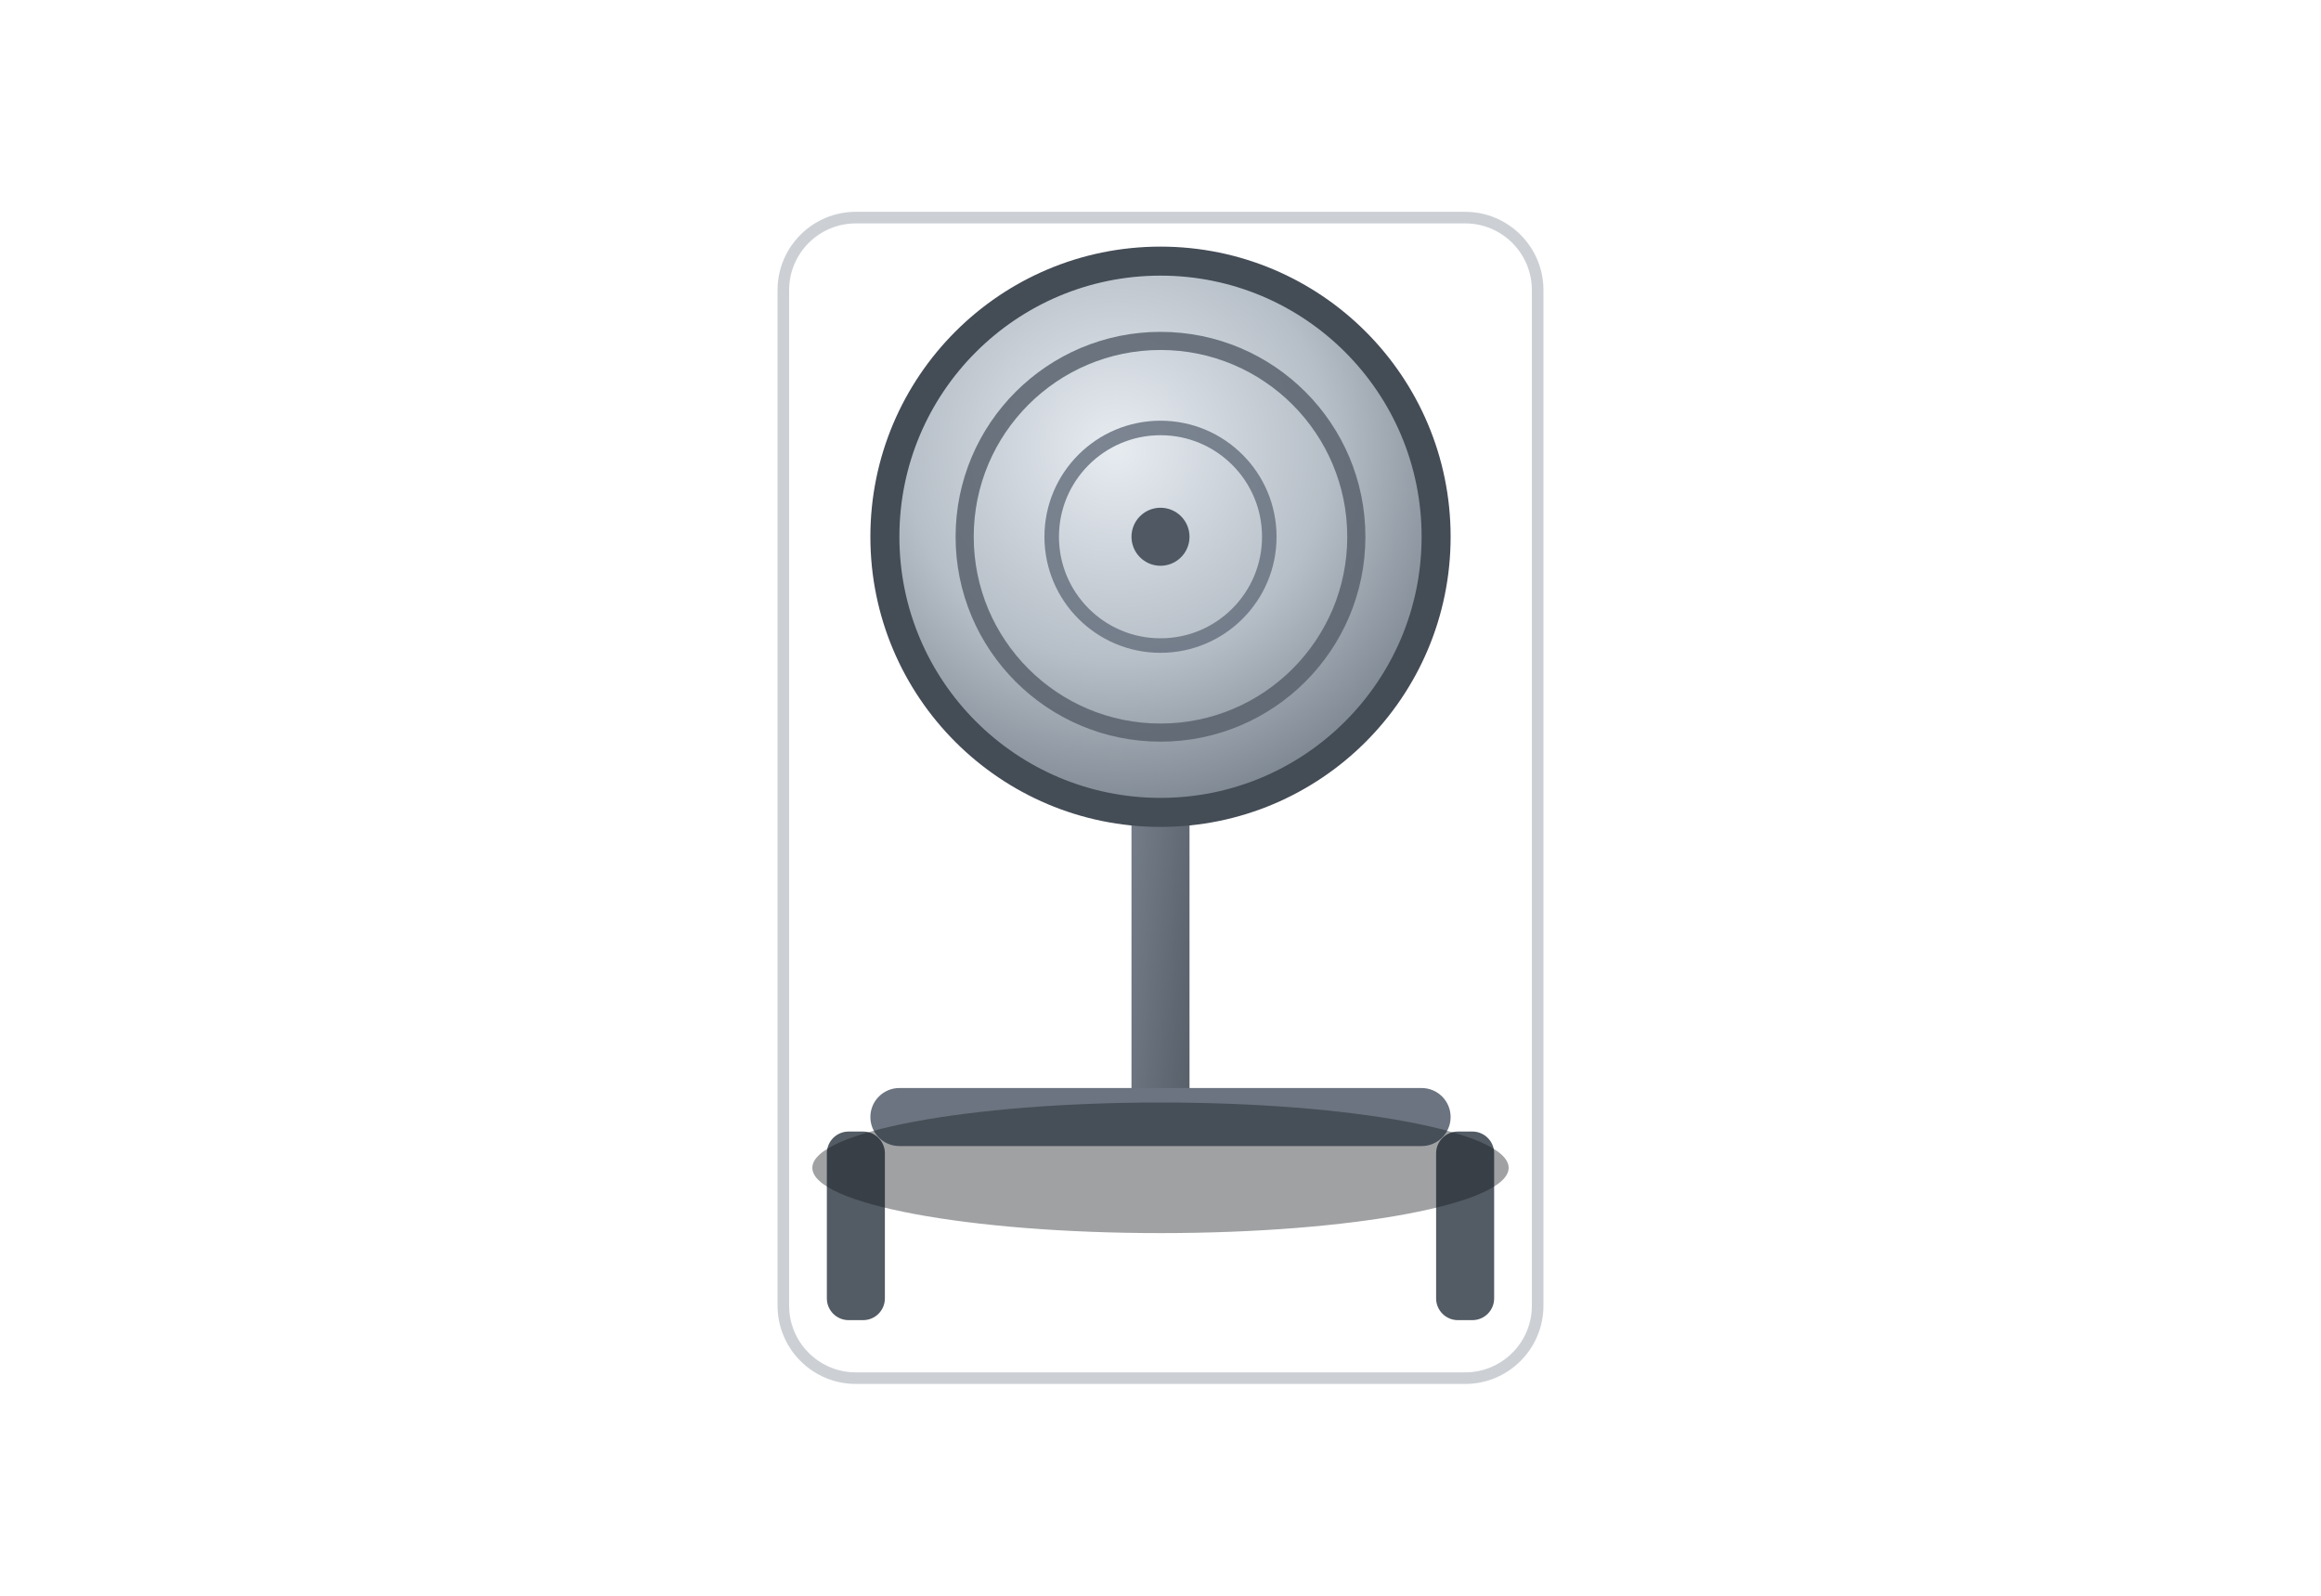
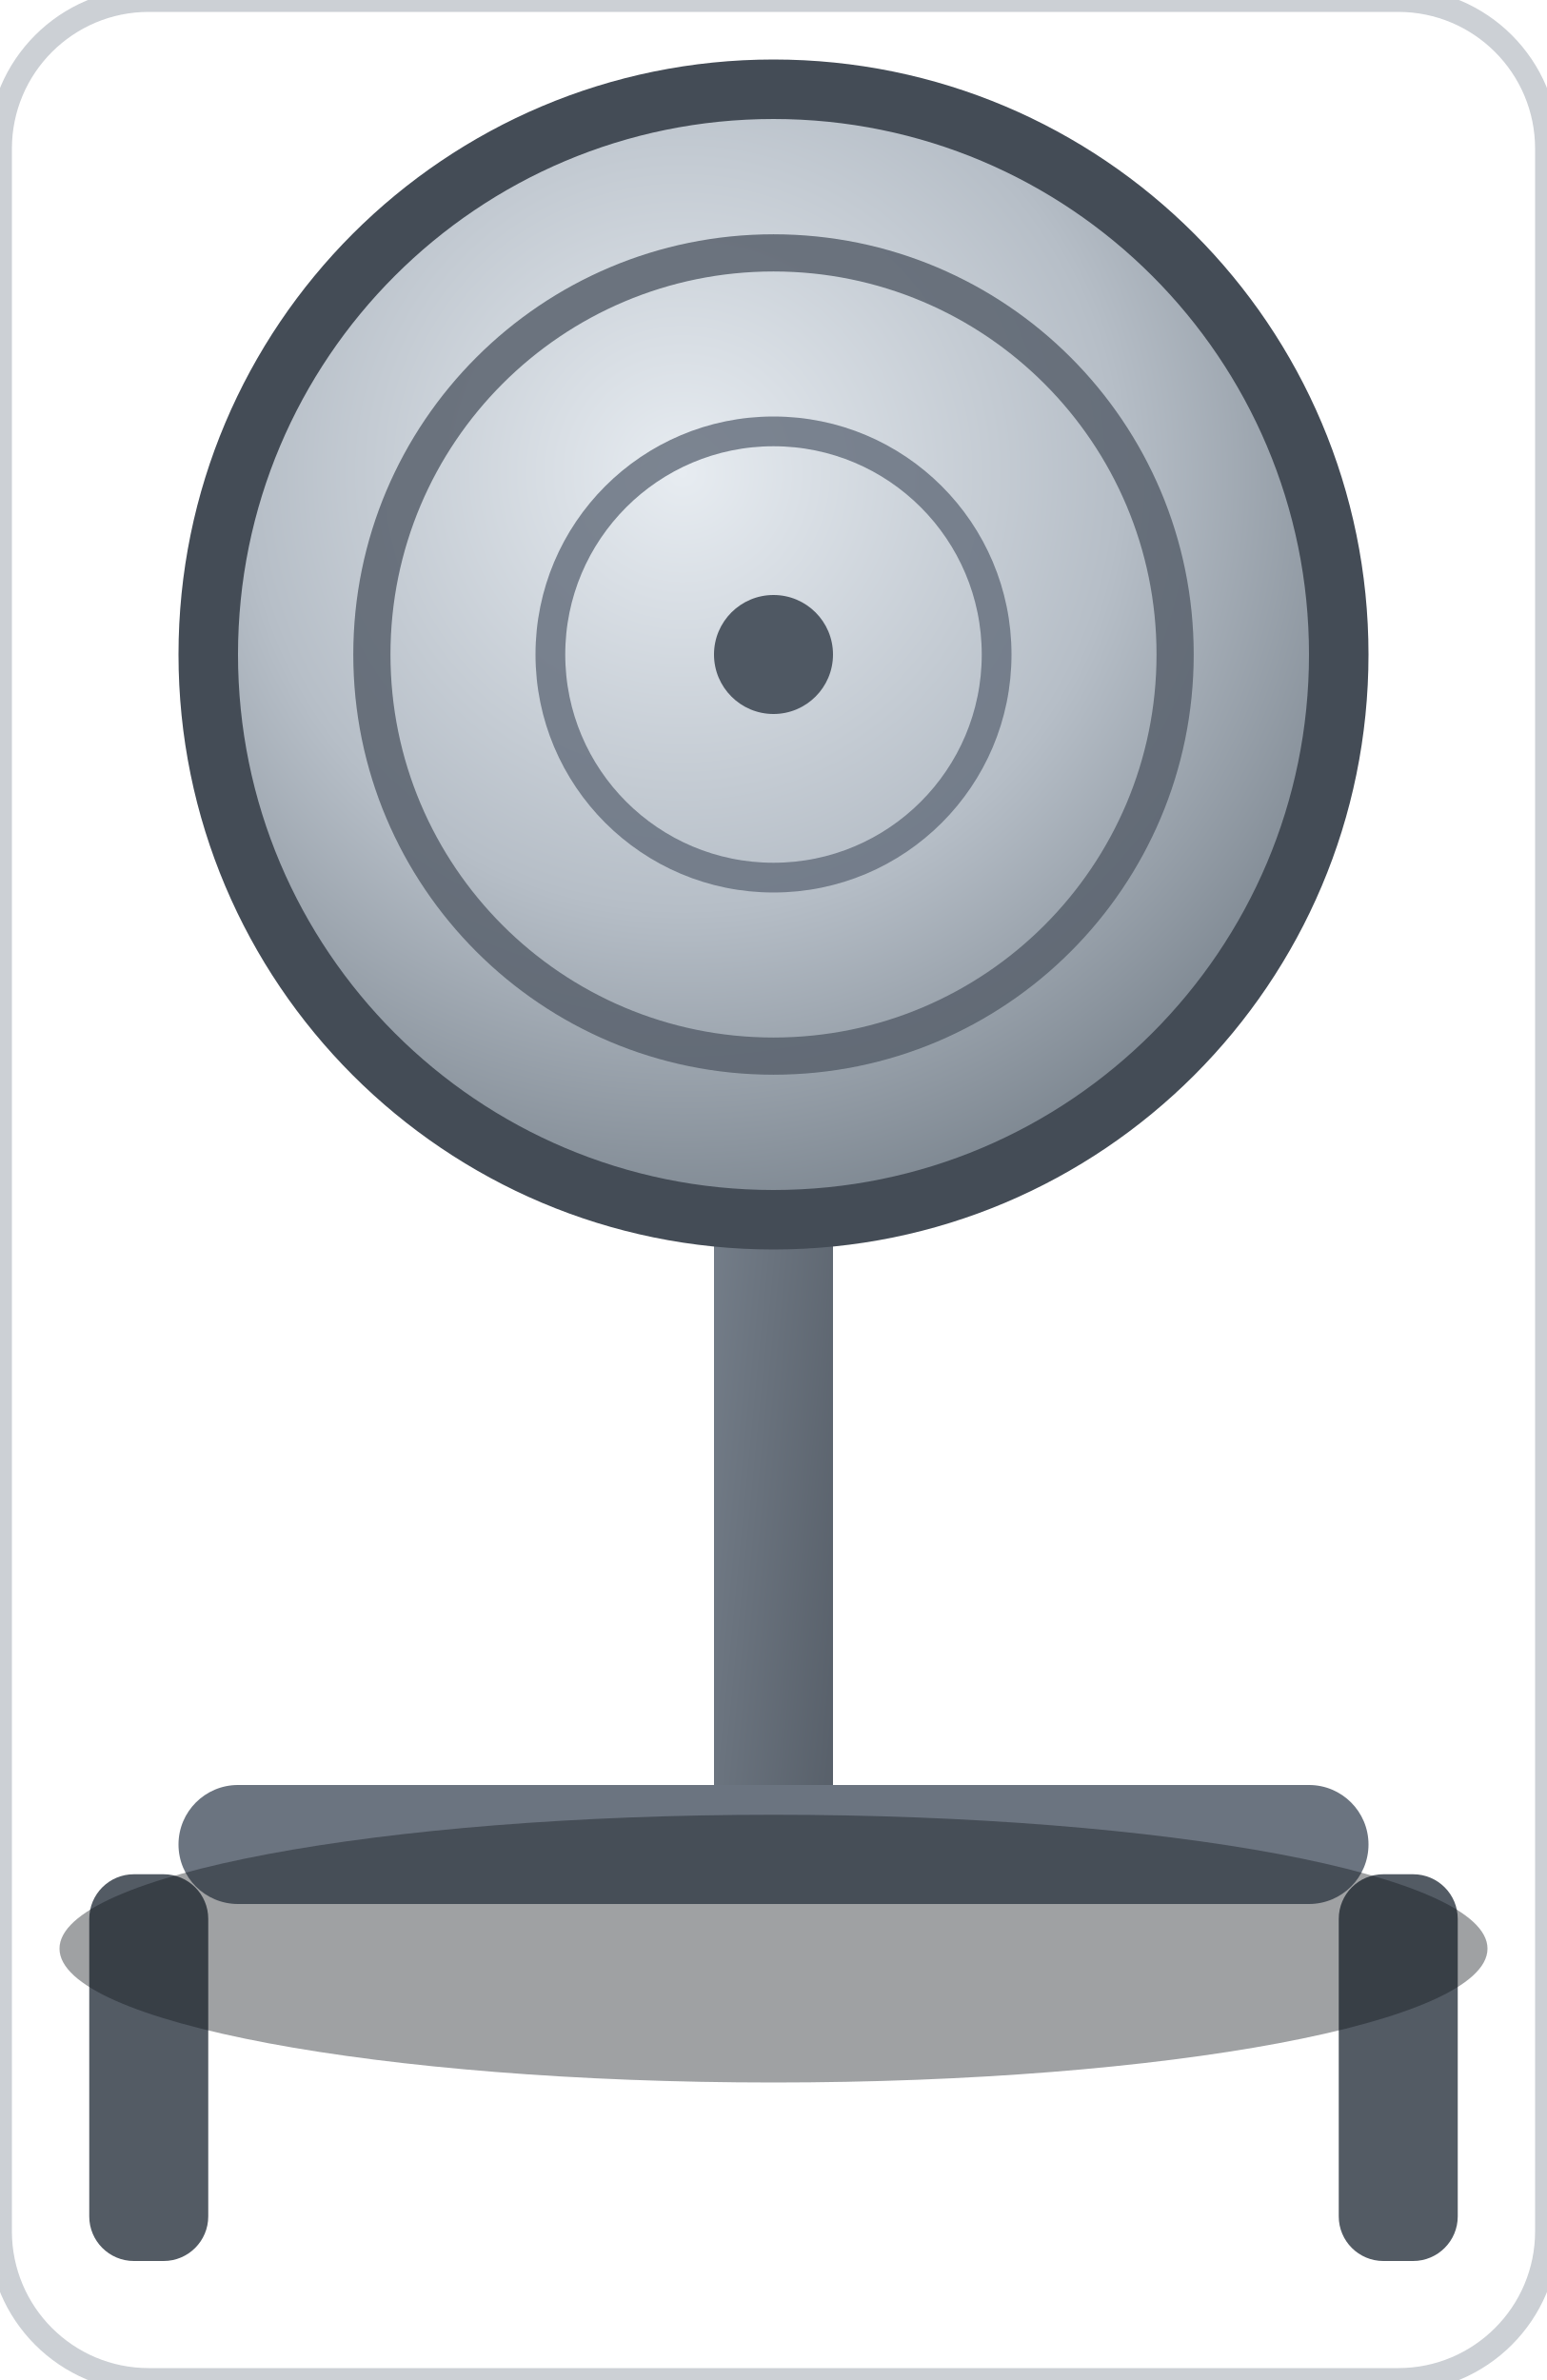
- <svg xmlns="http://www.w3.org/2000/svg" viewBox="0 0 320 220" role="img" aria-labelledby="title desc">
+ <svg xmlns="http://www.w3.org/2000/svg" viewBox="108 30 104 160" role="img" aria-labelledby="title desc" preserveAspectRatio="xMidYMid meet">
  <defs>
    <linearGradient id="steel" x1="0" y1="0" x2="1" y2="1">
      <stop offset="0" stop-color="#7d8793" />
      <stop offset="1" stop-color="#575f69" />
    </linearGradient>
    <radialGradient id="plateFace" cx="42%" cy="34%" r="70%">
      <stop offset="0" stop-color="#e7ecf1" />
      <stop offset="0.55" stop-color="#b6bec7" />
      <stop offset="1" stop-color="#76808a" />
    </radialGradient>
  </defs>
  <rect x="156" y="72" width="8" height="82" rx="3" fill="url(#steel)" />
  <rect x="120" y="150" width="80" height="8" rx="4" fill="#6b7480" />
  <rect x="114" y="156" width="8" height="26" rx="3" fill="#535b64" />
  <rect x="198" y="156" width="8" height="26" rx="3" fill="#535b64" />
  <circle cx="160" cy="74" r="38" fill="url(#plateFace)" stroke="#444c56" stroke-width="4" />
  <circle cx="160" cy="74" r="27" fill="none" stroke="#59626d" stroke-width="2.5" opacity="0.85" />
  <circle cx="160" cy="74" r="15" fill="none" stroke="#687280" stroke-width="2" opacity="0.85" />
  <circle cx="160" cy="74" r="4" fill="#4f5863" />
  <ellipse cx="160" cy="161" rx="48" ry="9" fill="#0f141a" opacity="0.4" />
  <rect x="108" y="30" width="104" height="160" rx="10" fill="none" stroke="#8f98a3" stroke-opacity="0.45" stroke-width="1.6" />
</svg>
